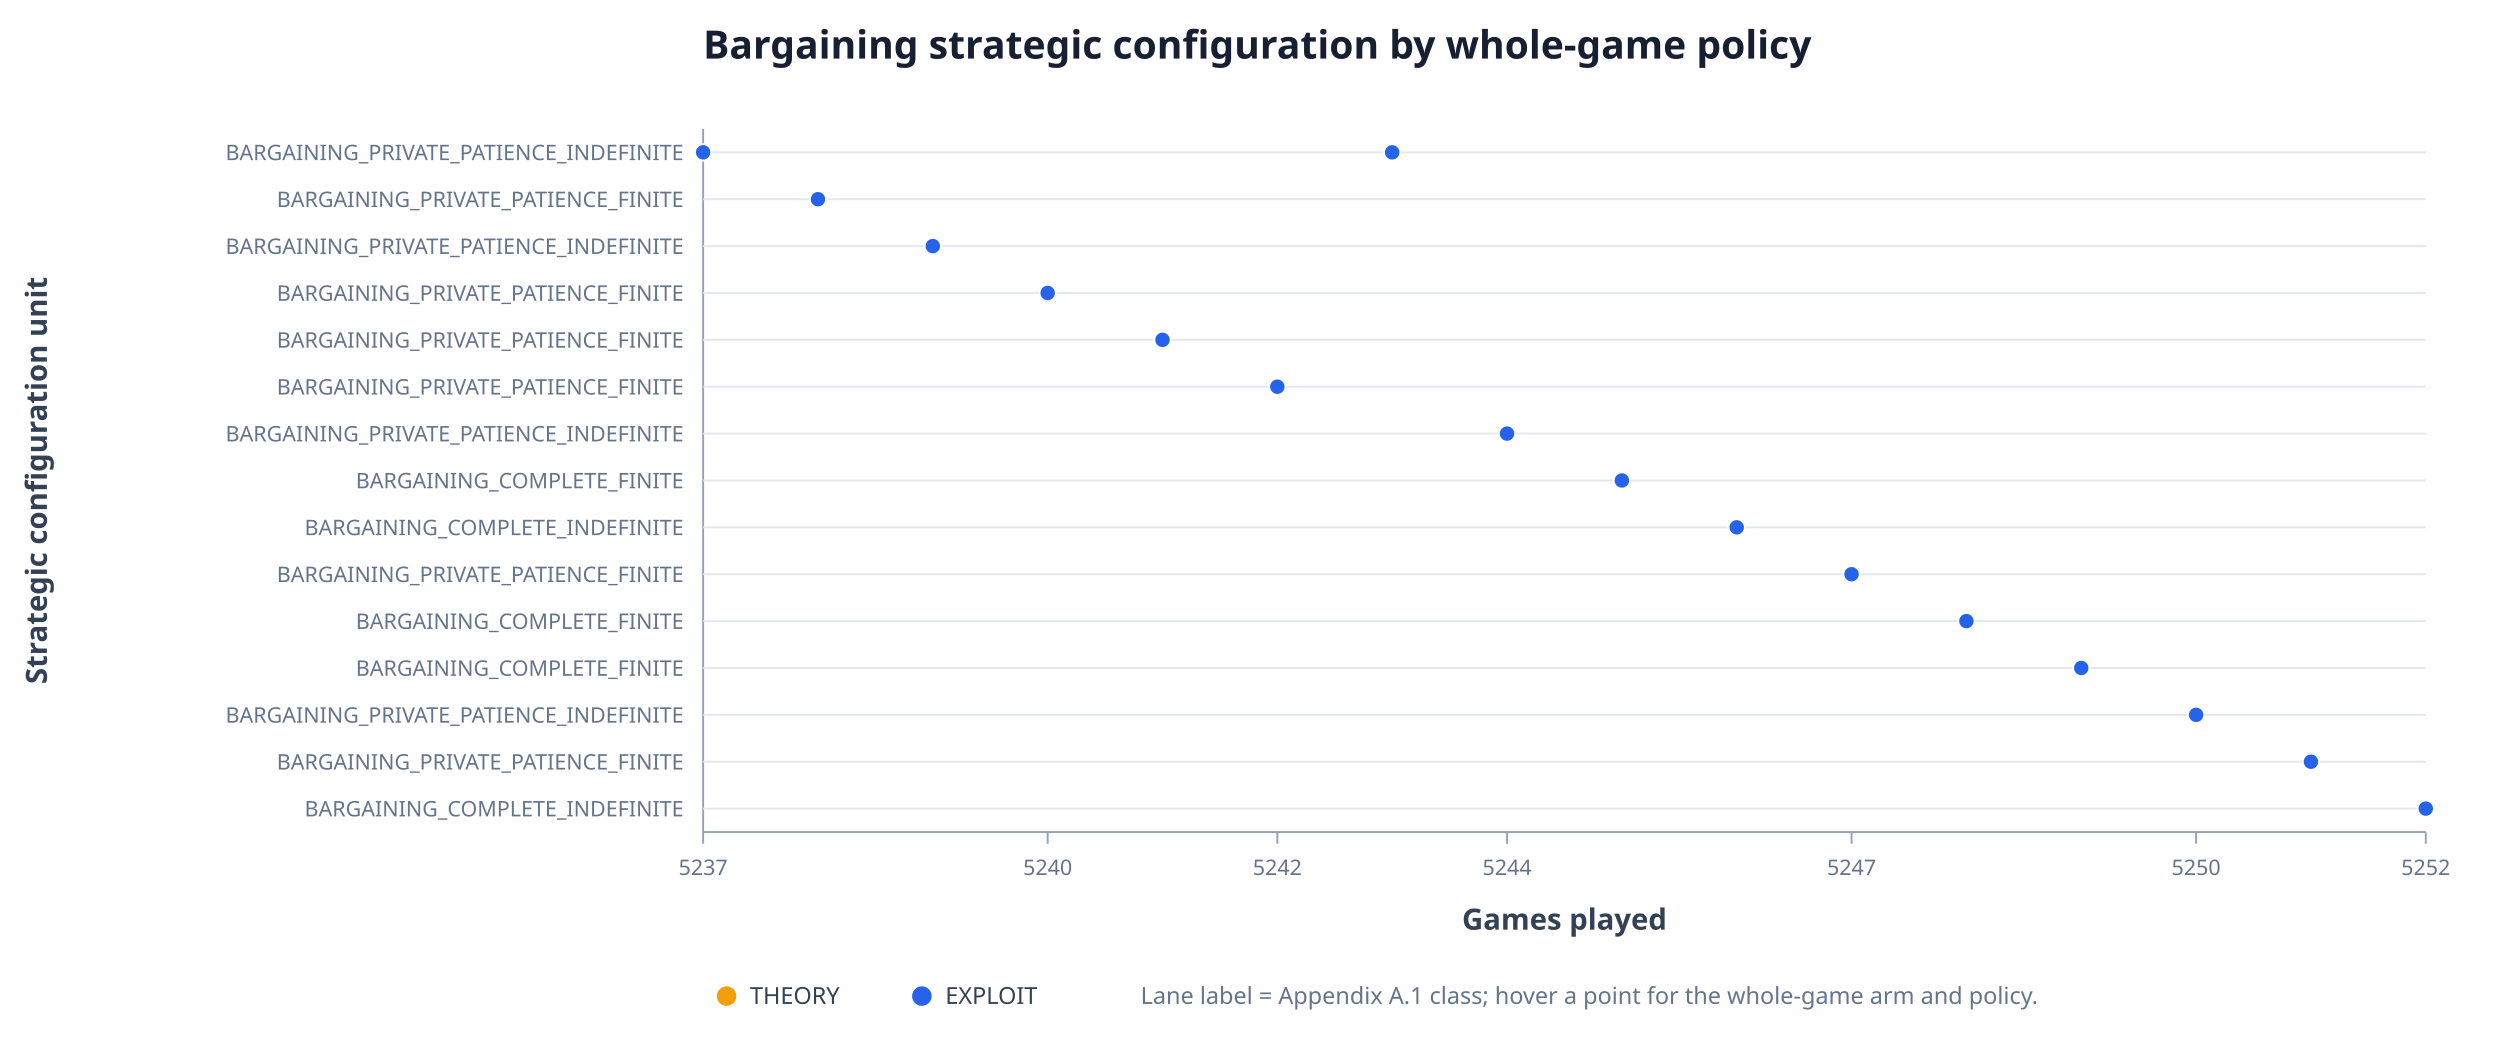
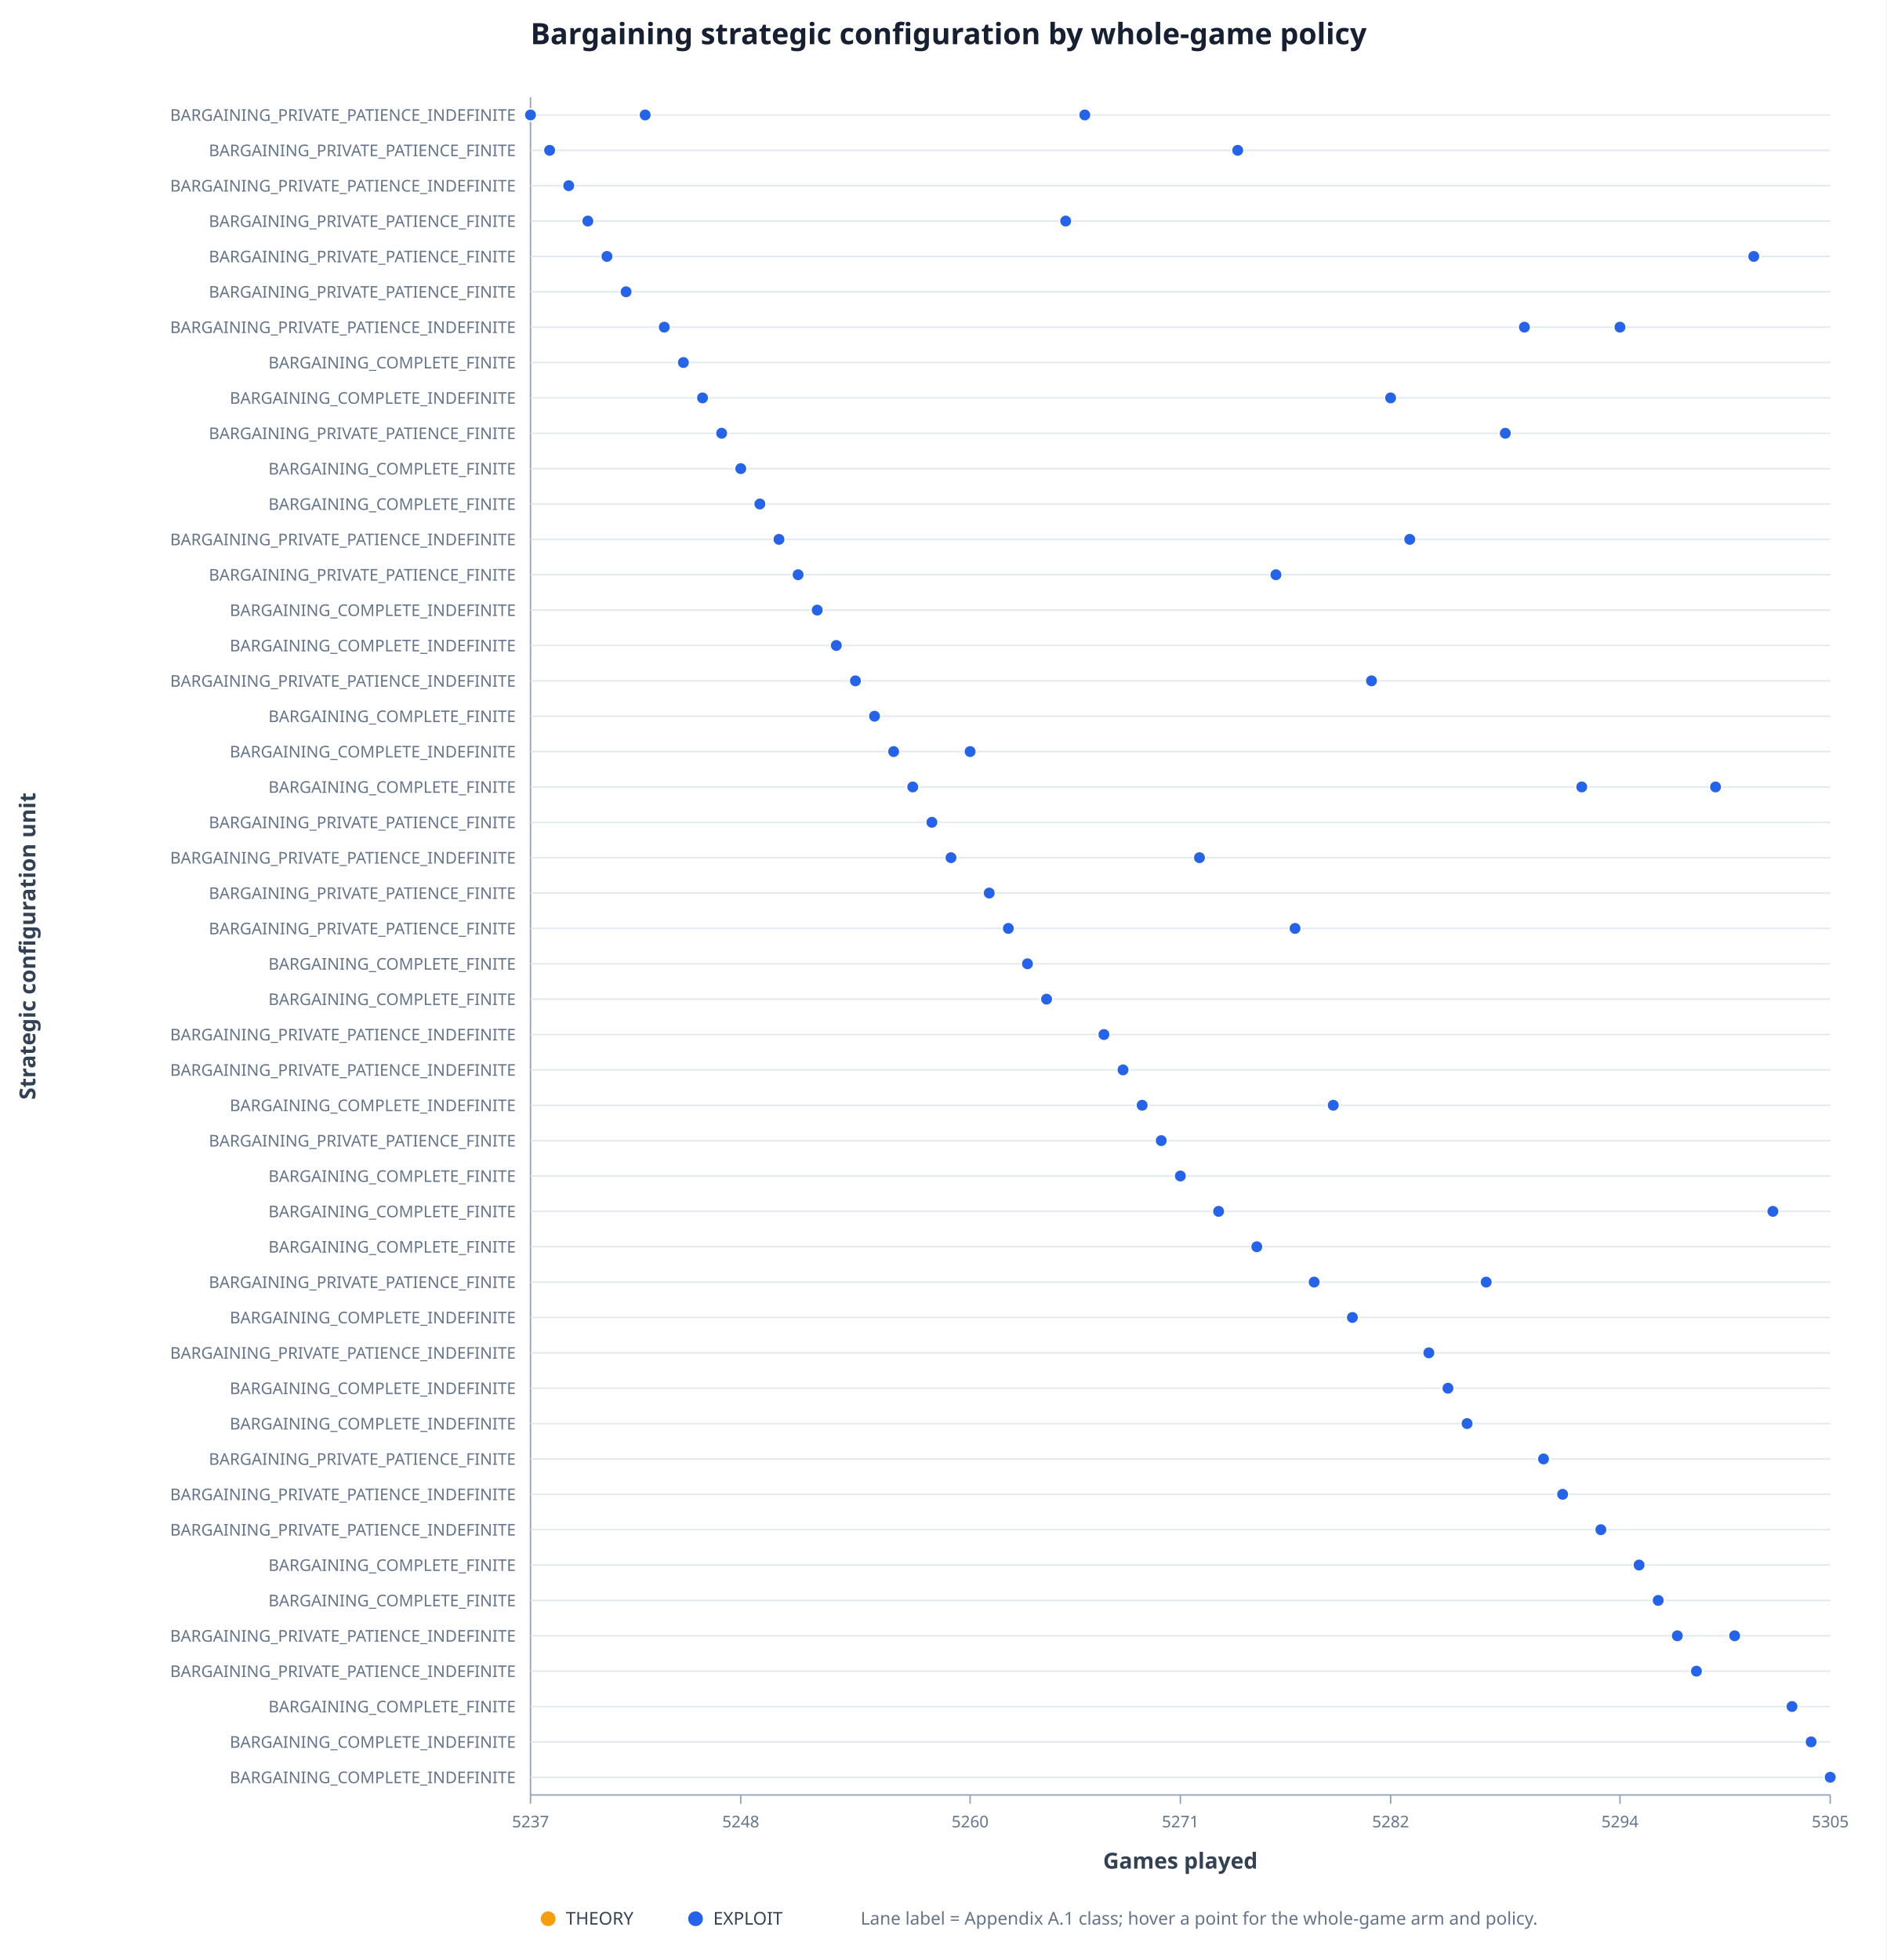
- <svg xmlns="http://www.w3.org/2000/svg" width="1280" height="538" viewBox="0 0 1280 538" role="img">
-   <rect width="1280" height="538" fill="white" />
+ <svg xmlns="http://www.w3.org/2000/svg" width="1280" height="1330" viewBox="0 0 1280 1330" role="img">
+   <rect width="1280" height="1330" fill="white" />
  <text x="360.0" y="30" font-family="system-ui,sans-serif" font-size="20" font-weight="700" fill="#172033">Bargaining strategic configuration by whole-game policy</text>
-   <line x1="360.0" y1="426.0" x2="1242.0" y2="426.0" stroke="#94a3b8" />
-   <line x1="360.0" y1="66.0" x2="360.0" y2="426.0" stroke="#94a3b8" />
-   <text x="801.0" y="476" text-anchor="middle" font-family="system-ui,sans-serif" font-size="15" font-weight="650" fill="#334155">Games played</text>
-   <text x="24" y="246.0" transform="rotate(-90 24 246.0)" text-anchor="middle" font-family="system-ui,sans-serif" font-size="15" font-weight="650" fill="#334155">Strategic configuration unit</text>
+   <line x1="360.0" y1="1218.0" x2="1242.0" y2="1218.0" stroke="#94a3b8" />
+   <line x1="360.0" y1="66.0" x2="360.0" y2="1218.0" stroke="#94a3b8" />
+   <text x="801.0" y="1268" text-anchor="middle" font-family="system-ui,sans-serif" font-size="15" font-weight="650" fill="#334155">Games played</text>
+   <text x="24" y="642.0" transform="rotate(-90 24 642.0)" text-anchor="middle" font-family="system-ui,sans-serif" font-size="15" font-weight="650" fill="#334155">Strategic configuration unit</text>
  <line x1="360.0" y1="78.00" x2="1242.0" y2="78.00" stroke="#e2e8f0" />
  <text x="350.0" y="82.00" text-anchor="end" font-family="system-ui,sans-serif" font-size="11" fill="#64748b">BARGAINING_PRIVATE_PATIENCE_INDEFINITE</text>
  <line x1="360.0" y1="102.00" x2="1242.0" y2="102.00" stroke="#e2e8f0" />
  <text x="350.0" y="106.00" text-anchor="end" font-family="system-ui,sans-serif" font-size="11" fill="#64748b">BARGAINING_PRIVATE_PATIENCE_FINITE</text>
  <line x1="360.0" y1="126.00" x2="1242.0" y2="126.00" stroke="#e2e8f0" />
  <text x="350.0" y="130.00" text-anchor="end" font-family="system-ui,sans-serif" font-size="11" fill="#64748b">BARGAINING_PRIVATE_PATIENCE_INDEFINITE</text>
  <line x1="360.0" y1="150.00" x2="1242.0" y2="150.00" stroke="#e2e8f0" />
  <text x="350.0" y="154.00" text-anchor="end" font-family="system-ui,sans-serif" font-size="11" fill="#64748b">BARGAINING_PRIVATE_PATIENCE_FINITE</text>
  <line x1="360.0" y1="174.00" x2="1242.0" y2="174.00" stroke="#e2e8f0" />
  <text x="350.0" y="178.00" text-anchor="end" font-family="system-ui,sans-serif" font-size="11" fill="#64748b">BARGAINING_PRIVATE_PATIENCE_FINITE</text>
  <line x1="360.0" y1="198.00" x2="1242.0" y2="198.00" stroke="#e2e8f0" />
  <text x="350.0" y="202.00" text-anchor="end" font-family="system-ui,sans-serif" font-size="11" fill="#64748b">BARGAINING_PRIVATE_PATIENCE_FINITE</text>
  <line x1="360.0" y1="222.00" x2="1242.0" y2="222.00" stroke="#e2e8f0" />
  <text x="350.0" y="226.00" text-anchor="end" font-family="system-ui,sans-serif" font-size="11" fill="#64748b">BARGAINING_PRIVATE_PATIENCE_INDEFINITE</text>
  <line x1="360.0" y1="246.00" x2="1242.0" y2="246.00" stroke="#e2e8f0" />
  <text x="350.0" y="250.00" text-anchor="end" font-family="system-ui,sans-serif" font-size="11" fill="#64748b">BARGAINING_COMPLETE_FINITE</text>
  <line x1="360.0" y1="270.00" x2="1242.0" y2="270.00" stroke="#e2e8f0" />
  <text x="350.0" y="274.00" text-anchor="end" font-family="system-ui,sans-serif" font-size="11" fill="#64748b">BARGAINING_COMPLETE_INDEFINITE</text>
  <line x1="360.0" y1="294.00" x2="1242.0" y2="294.00" stroke="#e2e8f0" />
  <text x="350.0" y="298.00" text-anchor="end" font-family="system-ui,sans-serif" font-size="11" fill="#64748b">BARGAINING_PRIVATE_PATIENCE_FINITE</text>
  <line x1="360.0" y1="318.00" x2="1242.0" y2="318.00" stroke="#e2e8f0" />
  <text x="350.0" y="322.00" text-anchor="end" font-family="system-ui,sans-serif" font-size="11" fill="#64748b">BARGAINING_COMPLETE_FINITE</text>
  <line x1="360.0" y1="342.00" x2="1242.0" y2="342.00" stroke="#e2e8f0" />
  <text x="350.0" y="346.00" text-anchor="end" font-family="system-ui,sans-serif" font-size="11" fill="#64748b">BARGAINING_COMPLETE_FINITE</text>
  <line x1="360.0" y1="366.00" x2="1242.0" y2="366.00" stroke="#e2e8f0" />
  <text x="350.0" y="370.00" text-anchor="end" font-family="system-ui,sans-serif" font-size="11" fill="#64748b">BARGAINING_PRIVATE_PATIENCE_INDEFINITE</text>
  <line x1="360.0" y1="390.00" x2="1242.0" y2="390.00" stroke="#e2e8f0" />
  <text x="350.0" y="394.00" text-anchor="end" font-family="system-ui,sans-serif" font-size="11" fill="#64748b">BARGAINING_PRIVATE_PATIENCE_FINITE</text>
  <line x1="360.0" y1="414.00" x2="1242.0" y2="414.00" stroke="#e2e8f0" />
  <text x="350.0" y="418.00" text-anchor="end" font-family="system-ui,sans-serif" font-size="11" fill="#64748b">BARGAINING_COMPLETE_INDEFINITE</text>
-   <line x1="360.00" y1="426.0" x2="360.00" y2="432.0" stroke="#94a3b8" />
-   <text x="360.00" y="448.0" text-anchor="middle" font-family="system-ui,sans-serif" font-size="11" fill="#64748b">5237</text>
-   <line x1="536.40" y1="426.0" x2="536.40" y2="432.0" stroke="#94a3b8" />
-   <text x="536.40" y="448.0" text-anchor="middle" font-family="system-ui,sans-serif" font-size="11" fill="#64748b">5240</text>
-   <line x1="654.00" y1="426.0" x2="654.00" y2="432.0" stroke="#94a3b8" />
-   <text x="654.00" y="448.0" text-anchor="middle" font-family="system-ui,sans-serif" font-size="11" fill="#64748b">5242</text>
-   <line x1="771.60" y1="426.0" x2="771.60" y2="432.0" stroke="#94a3b8" />
-   <text x="771.60" y="448.0" text-anchor="middle" font-family="system-ui,sans-serif" font-size="11" fill="#64748b">5244</text>
-   <line x1="948.00" y1="426.0" x2="948.00" y2="432.0" stroke="#94a3b8" />
-   <text x="948.00" y="448.0" text-anchor="middle" font-family="system-ui,sans-serif" font-size="11" fill="#64748b">5247</text>
-   <line x1="1124.40" y1="426.0" x2="1124.40" y2="432.0" stroke="#94a3b8" />
-   <text x="1124.40" y="448.0" text-anchor="middle" font-family="system-ui,sans-serif" font-size="11" fill="#64748b">5250</text>
-   <line x1="1242.00" y1="426.0" x2="1242.00" y2="432.0" stroke="#94a3b8" />
-   <text x="1242.00" y="448.0" text-anchor="middle" font-family="system-ui,sans-serif" font-size="11" fill="#64748b">5252</text>
+   <line x1="360.0" y1="438.00" x2="1242.0" y2="438.00" stroke="#e2e8f0" />
+   <text x="350.0" y="442.00" text-anchor="end" font-family="system-ui,sans-serif" font-size="11" fill="#64748b">BARGAINING_COMPLETE_INDEFINITE</text>
+   <line x1="360.0" y1="462.00" x2="1242.0" y2="462.00" stroke="#e2e8f0" />
+   <text x="350.0" y="466.00" text-anchor="end" font-family="system-ui,sans-serif" font-size="11" fill="#64748b">BARGAINING_PRIVATE_PATIENCE_INDEFINITE</text>
+   <line x1="360.0" y1="486.00" x2="1242.0" y2="486.00" stroke="#e2e8f0" />
+   <text x="350.0" y="490.00" text-anchor="end" font-family="system-ui,sans-serif" font-size="11" fill="#64748b">BARGAINING_COMPLETE_FINITE</text>
+   <line x1="360.0" y1="510.00" x2="1242.0" y2="510.00" stroke="#e2e8f0" />
+   <text x="350.0" y="514.00" text-anchor="end" font-family="system-ui,sans-serif" font-size="11" fill="#64748b">BARGAINING_COMPLETE_INDEFINITE</text>
+   <line x1="360.0" y1="534.00" x2="1242.0" y2="534.00" stroke="#e2e8f0" />
+   <text x="350.0" y="538.00" text-anchor="end" font-family="system-ui,sans-serif" font-size="11" fill="#64748b">BARGAINING_COMPLETE_FINITE</text>
+   <line x1="360.0" y1="558.00" x2="1242.0" y2="558.00" stroke="#e2e8f0" />
+   <text x="350.0" y="562.00" text-anchor="end" font-family="system-ui,sans-serif" font-size="11" fill="#64748b">BARGAINING_PRIVATE_PATIENCE_FINITE</text>
+   <line x1="360.0" y1="582.00" x2="1242.0" y2="582.00" stroke="#e2e8f0" />
+   <text x="350.0" y="586.00" text-anchor="end" font-family="system-ui,sans-serif" font-size="11" fill="#64748b">BARGAINING_PRIVATE_PATIENCE_INDEFINITE</text>
+   <line x1="360.0" y1="606.00" x2="1242.0" y2="606.00" stroke="#e2e8f0" />
+   <text x="350.0" y="610.00" text-anchor="end" font-family="system-ui,sans-serif" font-size="11" fill="#64748b">BARGAINING_PRIVATE_PATIENCE_FINITE</text>
+   <line x1="360.0" y1="630.00" x2="1242.0" y2="630.00" stroke="#e2e8f0" />
+   <text x="350.0" y="634.00" text-anchor="end" font-family="system-ui,sans-serif" font-size="11" fill="#64748b">BARGAINING_PRIVATE_PATIENCE_FINITE</text>
+   <line x1="360.0" y1="654.00" x2="1242.0" y2="654.00" stroke="#e2e8f0" />
+   <text x="350.0" y="658.00" text-anchor="end" font-family="system-ui,sans-serif" font-size="11" fill="#64748b">BARGAINING_COMPLETE_FINITE</text>
+   <line x1="360.0" y1="678.00" x2="1242.0" y2="678.00" stroke="#e2e8f0" />
+   <text x="350.0" y="682.00" text-anchor="end" font-family="system-ui,sans-serif" font-size="11" fill="#64748b">BARGAINING_COMPLETE_FINITE</text>
+   <line x1="360.0" y1="702.00" x2="1242.0" y2="702.00" stroke="#e2e8f0" />
+   <text x="350.0" y="706.00" text-anchor="end" font-family="system-ui,sans-serif" font-size="11" fill="#64748b">BARGAINING_PRIVATE_PATIENCE_INDEFINITE</text>
+   <line x1="360.0" y1="726.00" x2="1242.0" y2="726.00" stroke="#e2e8f0" />
+   <text x="350.0" y="730.00" text-anchor="end" font-family="system-ui,sans-serif" font-size="11" fill="#64748b">BARGAINING_PRIVATE_PATIENCE_INDEFINITE</text>
+   <line x1="360.0" y1="750.00" x2="1242.0" y2="750.00" stroke="#e2e8f0" />
+   <text x="350.0" y="754.00" text-anchor="end" font-family="system-ui,sans-serif" font-size="11" fill="#64748b">BARGAINING_COMPLETE_INDEFINITE</text>
+   <line x1="360.0" y1="774.00" x2="1242.0" y2="774.00" stroke="#e2e8f0" />
+   <text x="350.0" y="778.00" text-anchor="end" font-family="system-ui,sans-serif" font-size="11" fill="#64748b">BARGAINING_PRIVATE_PATIENCE_FINITE</text>
+   <line x1="360.0" y1="798.00" x2="1242.0" y2="798.00" stroke="#e2e8f0" />
+   <text x="350.0" y="802.00" text-anchor="end" font-family="system-ui,sans-serif" font-size="11" fill="#64748b">BARGAINING_COMPLETE_FINITE</text>
+   <line x1="360.0" y1="822.00" x2="1242.0" y2="822.00" stroke="#e2e8f0" />
+   <text x="350.0" y="826.00" text-anchor="end" font-family="system-ui,sans-serif" font-size="11" fill="#64748b">BARGAINING_COMPLETE_FINITE</text>
+   <line x1="360.0" y1="846.00" x2="1242.0" y2="846.00" stroke="#e2e8f0" />
+   <text x="350.0" y="850.00" text-anchor="end" font-family="system-ui,sans-serif" font-size="11" fill="#64748b">BARGAINING_COMPLETE_FINITE</text>
+   <line x1="360.0" y1="870.00" x2="1242.0" y2="870.00" stroke="#e2e8f0" />
+   <text x="350.0" y="874.00" text-anchor="end" font-family="system-ui,sans-serif" font-size="11" fill="#64748b">BARGAINING_PRIVATE_PATIENCE_FINITE</text>
+   <line x1="360.0" y1="894.00" x2="1242.0" y2="894.00" stroke="#e2e8f0" />
+   <text x="350.0" y="898.00" text-anchor="end" font-family="system-ui,sans-serif" font-size="11" fill="#64748b">BARGAINING_COMPLETE_INDEFINITE</text>
+   <line x1="360.0" y1="918.00" x2="1242.0" y2="918.00" stroke="#e2e8f0" />
+   <text x="350.0" y="922.00" text-anchor="end" font-family="system-ui,sans-serif" font-size="11" fill="#64748b">BARGAINING_PRIVATE_PATIENCE_INDEFINITE</text>
+   <line x1="360.0" y1="942.00" x2="1242.0" y2="942.00" stroke="#e2e8f0" />
+   <text x="350.0" y="946.00" text-anchor="end" font-family="system-ui,sans-serif" font-size="11" fill="#64748b">BARGAINING_COMPLETE_INDEFINITE</text>
+   <line x1="360.0" y1="966.00" x2="1242.0" y2="966.00" stroke="#e2e8f0" />
+   <text x="350.0" y="970.00" text-anchor="end" font-family="system-ui,sans-serif" font-size="11" fill="#64748b">BARGAINING_COMPLETE_INDEFINITE</text>
+   <line x1="360.0" y1="990.00" x2="1242.0" y2="990.00" stroke="#e2e8f0" />
+   <text x="350.0" y="994.00" text-anchor="end" font-family="system-ui,sans-serif" font-size="11" fill="#64748b">BARGAINING_PRIVATE_PATIENCE_FINITE</text>
+   <line x1="360.0" y1="1014.00" x2="1242.0" y2="1014.00" stroke="#e2e8f0" />
+   <text x="350.0" y="1018.00" text-anchor="end" font-family="system-ui,sans-serif" font-size="11" fill="#64748b">BARGAINING_PRIVATE_PATIENCE_INDEFINITE</text>
+   <line x1="360.0" y1="1038.00" x2="1242.0" y2="1038.00" stroke="#e2e8f0" />
+   <text x="350.0" y="1042.00" text-anchor="end" font-family="system-ui,sans-serif" font-size="11" fill="#64748b">BARGAINING_PRIVATE_PATIENCE_INDEFINITE</text>
+   <line x1="360.0" y1="1062.00" x2="1242.0" y2="1062.00" stroke="#e2e8f0" />
+   <text x="350.0" y="1066.00" text-anchor="end" font-family="system-ui,sans-serif" font-size="11" fill="#64748b">BARGAINING_COMPLETE_FINITE</text>
+   <line x1="360.0" y1="1086.00" x2="1242.0" y2="1086.00" stroke="#e2e8f0" />
+   <text x="350.0" y="1090.00" text-anchor="end" font-family="system-ui,sans-serif" font-size="11" fill="#64748b">BARGAINING_COMPLETE_FINITE</text>
+   <line x1="360.0" y1="1110.00" x2="1242.0" y2="1110.00" stroke="#e2e8f0" />
+   <text x="350.0" y="1114.00" text-anchor="end" font-family="system-ui,sans-serif" font-size="11" fill="#64748b">BARGAINING_PRIVATE_PATIENCE_INDEFINITE</text>
+   <line x1="360.0" y1="1134.00" x2="1242.0" y2="1134.00" stroke="#e2e8f0" />
+   <text x="350.0" y="1138.00" text-anchor="end" font-family="system-ui,sans-serif" font-size="11" fill="#64748b">BARGAINING_PRIVATE_PATIENCE_INDEFINITE</text>
+   <line x1="360.0" y1="1158.00" x2="1242.0" y2="1158.00" stroke="#e2e8f0" />
+   <text x="350.0" y="1162.00" text-anchor="end" font-family="system-ui,sans-serif" font-size="11" fill="#64748b">BARGAINING_COMPLETE_FINITE</text>
+   <line x1="360.0" y1="1182.00" x2="1242.0" y2="1182.00" stroke="#e2e8f0" />
+   <text x="350.0" y="1186.00" text-anchor="end" font-family="system-ui,sans-serif" font-size="11" fill="#64748b">BARGAINING_COMPLETE_INDEFINITE</text>
+   <line x1="360.0" y1="1206.00" x2="1242.0" y2="1206.00" stroke="#e2e8f0" />
+   <text x="350.0" y="1210.00" text-anchor="end" font-family="system-ui,sans-serif" font-size="11" fill="#64748b">BARGAINING_COMPLETE_INDEFINITE</text>
+   <line x1="360.00" y1="1218.0" x2="360.00" y2="1224.0" stroke="#94a3b8" />
+   <text x="360.00" y="1240.0" text-anchor="middle" font-family="system-ui,sans-serif" font-size="11" fill="#64748b">5237</text>
+   <line x1="502.68" y1="1218.0" x2="502.68" y2="1224.0" stroke="#94a3b8" />
+   <text x="502.68" y="1240.0" text-anchor="middle" font-family="system-ui,sans-serif" font-size="11" fill="#64748b">5248</text>
+   <line x1="658.32" y1="1218.0" x2="658.32" y2="1224.0" stroke="#94a3b8" />
+   <text x="658.32" y="1240.0" text-anchor="middle" font-family="system-ui,sans-serif" font-size="11" fill="#64748b">5260</text>
+   <line x1="801.00" y1="1218.0" x2="801.00" y2="1224.0" stroke="#94a3b8" />
+   <text x="801.00" y="1240.0" text-anchor="middle" font-family="system-ui,sans-serif" font-size="11" fill="#64748b">5271</text>
+   <line x1="943.68" y1="1218.0" x2="943.68" y2="1224.0" stroke="#94a3b8" />
+   <text x="943.68" y="1240.0" text-anchor="middle" font-family="system-ui,sans-serif" font-size="11" fill="#64748b">5282</text>
+   <line x1="1099.32" y1="1218.0" x2="1099.32" y2="1224.0" stroke="#94a3b8" />
+   <text x="1099.32" y="1240.0" text-anchor="middle" font-family="system-ui,sans-serif" font-size="11" fill="#64748b">5294</text>
+   <line x1="1242.00" y1="1218.0" x2="1242.00" y2="1224.0" stroke="#94a3b8" />
+   <text x="1242.00" y="1240.0" text-anchor="middle" font-family="system-ui,sans-serif" font-size="11" fill="#64748b">5305</text>
  <circle cx="360.00" cy="78.00" r="4.2" fill="#2563eb" stroke="white" stroke-width="1" />
-   <circle cx="418.80" cy="102.00" r="4.2" fill="#2563eb" stroke="white" stroke-width="1" />
-   <circle cx="477.60" cy="126.00" r="4.2" fill="#2563eb" stroke="white" stroke-width="1" />
-   <circle cx="536.40" cy="150.00" r="4.2" fill="#2563eb" stroke="white" stroke-width="1" />
-   <circle cx="595.20" cy="174.00" r="4.2" fill="#2563eb" stroke="white" stroke-width="1" />
-   <circle cx="654.00" cy="198.00" r="4.2" fill="#2563eb" stroke="white" stroke-width="1" />
-   <circle cx="712.80" cy="78.00" r="4.2" fill="#2563eb" stroke="white" stroke-width="1" />
-   <circle cx="771.60" cy="222.00" r="4.2" fill="#2563eb" stroke="white" stroke-width="1" />
-   <circle cx="830.40" cy="246.00" r="4.2" fill="#2563eb" stroke="white" stroke-width="1" />
-   <circle cx="889.20" cy="270.00" r="4.2" fill="#2563eb" stroke="white" stroke-width="1" />
-   <circle cx="948.00" cy="294.00" r="4.2" fill="#2563eb" stroke="white" stroke-width="1" />
-   <circle cx="1006.80" cy="318.00" r="4.2" fill="#2563eb" stroke="white" stroke-width="1" />
-   <circle cx="1065.60" cy="342.00" r="4.2" fill="#2563eb" stroke="white" stroke-width="1" />
-   <circle cx="1124.40" cy="366.00" r="4.2" fill="#2563eb" stroke="white" stroke-width="1" />
-   <circle cx="1183.20" cy="390.00" r="4.2" fill="#2563eb" stroke="white" stroke-width="1" />
-   <circle cx="1242.00" cy="414.00" r="4.2" fill="#2563eb" stroke="white" stroke-width="1" />
-   <circle cx="372.0" cy="510" r="5" fill="#f59e0b" />
-   <text x="384.0" y="514" font-family="system-ui,sans-serif" font-size="12" fill="#334155">THEORY</text>
-   <circle cx="472.0" cy="510" r="5" fill="#2563eb" />
-   <text x="484.0" y="514" font-family="system-ui,sans-serif" font-size="12" fill="#334155">EXPLOIT</text>
-   <text x="584.0" y="514" font-family="system-ui,sans-serif" font-size="12" fill="#64748b">Lane label = Appendix A.1 class; hover a point for the whole-game arm and policy.</text>
+   <circle cx="372.97" cy="102.00" r="4.2" fill="#2563eb" stroke="white" stroke-width="1" />
+   <circle cx="385.94" cy="126.00" r="4.2" fill="#2563eb" stroke="white" stroke-width="1" />
+   <circle cx="398.91" cy="150.00" r="4.2" fill="#2563eb" stroke="white" stroke-width="1" />
+   <circle cx="411.88" cy="174.00" r="4.2" fill="#2563eb" stroke="white" stroke-width="1" />
+   <circle cx="424.85" cy="198.00" r="4.2" fill="#2563eb" stroke="white" stroke-width="1" />
+   <circle cx="437.82" cy="78.00" r="4.2" fill="#2563eb" stroke="white" stroke-width="1" />
+   <circle cx="450.79" cy="222.00" r="4.2" fill="#2563eb" stroke="white" stroke-width="1" />
+   <circle cx="463.76" cy="246.00" r="4.2" fill="#2563eb" stroke="white" stroke-width="1" />
+   <circle cx="476.74" cy="270.00" r="4.2" fill="#2563eb" stroke="white" stroke-width="1" />
+   <circle cx="489.71" cy="294.00" r="4.2" fill="#2563eb" stroke="white" stroke-width="1" />
+   <circle cx="502.68" cy="318.00" r="4.2" fill="#2563eb" stroke="white" stroke-width="1" />
+   <circle cx="515.65" cy="342.00" r="4.2" fill="#2563eb" stroke="white" stroke-width="1" />
+   <circle cx="528.62" cy="366.00" r="4.2" fill="#2563eb" stroke="white" stroke-width="1" />
+   <circle cx="541.59" cy="390.00" r="4.2" fill="#2563eb" stroke="white" stroke-width="1" />
+   <circle cx="554.56" cy="414.00" r="4.2" fill="#2563eb" stroke="white" stroke-width="1" />
+   <circle cx="567.53" cy="438.00" r="4.2" fill="#2563eb" stroke="white" stroke-width="1" />
+   <circle cx="580.50" cy="462.00" r="4.2" fill="#2563eb" stroke="white" stroke-width="1" />
+   <circle cx="593.47" cy="486.00" r="4.2" fill="#2563eb" stroke="white" stroke-width="1" />
+   <circle cx="606.44" cy="510.00" r="4.2" fill="#2563eb" stroke="white" stroke-width="1" />
+   <circle cx="619.41" cy="534.00" r="4.2" fill="#2563eb" stroke="white" stroke-width="1" />
+   <circle cx="632.38" cy="558.00" r="4.2" fill="#2563eb" stroke="white" stroke-width="1" />
+   <circle cx="645.35" cy="582.00" r="4.2" fill="#2563eb" stroke="white" stroke-width="1" />
+   <circle cx="658.32" cy="510.00" r="4.2" fill="#2563eb" stroke="white" stroke-width="1" />
+   <circle cx="671.29" cy="606.00" r="4.2" fill="#2563eb" stroke="white" stroke-width="1" />
+   <circle cx="684.26" cy="630.00" r="4.2" fill="#2563eb" stroke="white" stroke-width="1" />
+   <circle cx="697.24" cy="654.00" r="4.2" fill="#2563eb" stroke="white" stroke-width="1" />
+   <circle cx="710.21" cy="678.00" r="4.2" fill="#2563eb" stroke="white" stroke-width="1" />
+   <circle cx="723.18" cy="150.00" r="4.2" fill="#2563eb" stroke="white" stroke-width="1" />
+   <circle cx="736.15" cy="78.00" r="4.2" fill="#2563eb" stroke="white" stroke-width="1" />
+   <circle cx="749.12" cy="702.00" r="4.2" fill="#2563eb" stroke="white" stroke-width="1" />
+   <circle cx="762.09" cy="726.00" r="4.2" fill="#2563eb" stroke="white" stroke-width="1" />
+   <circle cx="775.06" cy="750.00" r="4.2" fill="#2563eb" stroke="white" stroke-width="1" />
+   <circle cx="788.03" cy="774.00" r="4.2" fill="#2563eb" stroke="white" stroke-width="1" />
+   <circle cx="801.00" cy="798.00" r="4.2" fill="#2563eb" stroke="white" stroke-width="1" />
+   <circle cx="813.97" cy="582.00" r="4.2" fill="#2563eb" stroke="white" stroke-width="1" />
+   <circle cx="826.94" cy="822.00" r="4.2" fill="#2563eb" stroke="white" stroke-width="1" />
+   <circle cx="839.91" cy="102.00" r="4.2" fill="#2563eb" stroke="white" stroke-width="1" />
+   <circle cx="852.88" cy="846.00" r="4.2" fill="#2563eb" stroke="white" stroke-width="1" />
+   <circle cx="865.85" cy="390.00" r="4.2" fill="#2563eb" stroke="white" stroke-width="1" />
+   <circle cx="878.82" cy="630.00" r="4.2" fill="#2563eb" stroke="white" stroke-width="1" />
+   <circle cx="891.79" cy="870.00" r="4.2" fill="#2563eb" stroke="white" stroke-width="1" />
+   <circle cx="904.76" cy="750.00" r="4.2" fill="#2563eb" stroke="white" stroke-width="1" />
+   <circle cx="917.74" cy="894.00" r="4.2" fill="#2563eb" stroke="white" stroke-width="1" />
+   <circle cx="930.71" cy="462.00" r="4.2" fill="#2563eb" stroke="white" stroke-width="1" />
+   <circle cx="943.68" cy="270.00" r="4.2" fill="#2563eb" stroke="white" stroke-width="1" />
+   <circle cx="956.65" cy="366.00" r="4.2" fill="#2563eb" stroke="white" stroke-width="1" />
+   <circle cx="969.62" cy="918.00" r="4.2" fill="#2563eb" stroke="white" stroke-width="1" />
+   <circle cx="982.59" cy="942.00" r="4.2" fill="#2563eb" stroke="white" stroke-width="1" />
+   <circle cx="995.56" cy="966.00" r="4.2" fill="#2563eb" stroke="white" stroke-width="1" />
+   <circle cx="1008.53" cy="870.00" r="4.2" fill="#2563eb" stroke="white" stroke-width="1" />
+   <circle cx="1021.50" cy="294.00" r="4.2" fill="#2563eb" stroke="white" stroke-width="1" />
+   <circle cx="1034.47" cy="222.00" r="4.2" fill="#2563eb" stroke="white" stroke-width="1" />
+   <circle cx="1047.44" cy="990.00" r="4.2" fill="#2563eb" stroke="white" stroke-width="1" />
+   <circle cx="1060.41" cy="1014.00" r="4.2" fill="#2563eb" stroke="white" stroke-width="1" />
+   <circle cx="1073.38" cy="534.00" r="4.2" fill="#2563eb" stroke="white" stroke-width="1" />
+   <circle cx="1086.35" cy="1038.00" r="4.2" fill="#2563eb" stroke="white" stroke-width="1" />
+   <circle cx="1099.32" cy="222.00" r="4.2" fill="#2563eb" stroke="white" stroke-width="1" />
+   <circle cx="1112.29" cy="1062.00" r="4.2" fill="#2563eb" stroke="white" stroke-width="1" />
+   <circle cx="1125.26" cy="1086.00" r="4.2" fill="#2563eb" stroke="white" stroke-width="1" />
+   <circle cx="1138.24" cy="1110.00" r="4.2" fill="#2563eb" stroke="white" stroke-width="1" />
+   <circle cx="1151.21" cy="1134.00" r="4.2" fill="#2563eb" stroke="white" stroke-width="1" />
+   <circle cx="1164.18" cy="534.00" r="4.2" fill="#2563eb" stroke="white" stroke-width="1" />
+   <circle cx="1177.15" cy="1110.00" r="4.2" fill="#2563eb" stroke="white" stroke-width="1" />
+   <circle cx="1190.12" cy="174.00" r="4.2" fill="#2563eb" stroke="white" stroke-width="1" />
+   <circle cx="1203.09" cy="822.00" r="4.2" fill="#2563eb" stroke="white" stroke-width="1" />
+   <circle cx="1216.06" cy="1158.00" r="4.2" fill="#2563eb" stroke="white" stroke-width="1" />
+   <circle cx="1229.03" cy="1182.00" r="4.2" fill="#2563eb" stroke="white" stroke-width="1" />
+   <circle cx="1242.00" cy="1206.00" r="4.2" fill="#2563eb" stroke="white" stroke-width="1" />
+   <circle cx="372.0" cy="1302" r="5" fill="#f59e0b" />
+   <text x="384.0" y="1306" font-family="system-ui,sans-serif" font-size="12" fill="#334155">THEORY</text>
+   <circle cx="472.0" cy="1302" r="5" fill="#2563eb" />
+   <text x="484.0" y="1306" font-family="system-ui,sans-serif" font-size="12" fill="#334155">EXPLOIT</text>
+   <text x="584.0" y="1306" font-family="system-ui,sans-serif" font-size="12" fill="#64748b">Lane label = Appendix A.1 class; hover a point for the whole-game arm and policy.</text>
</svg>
